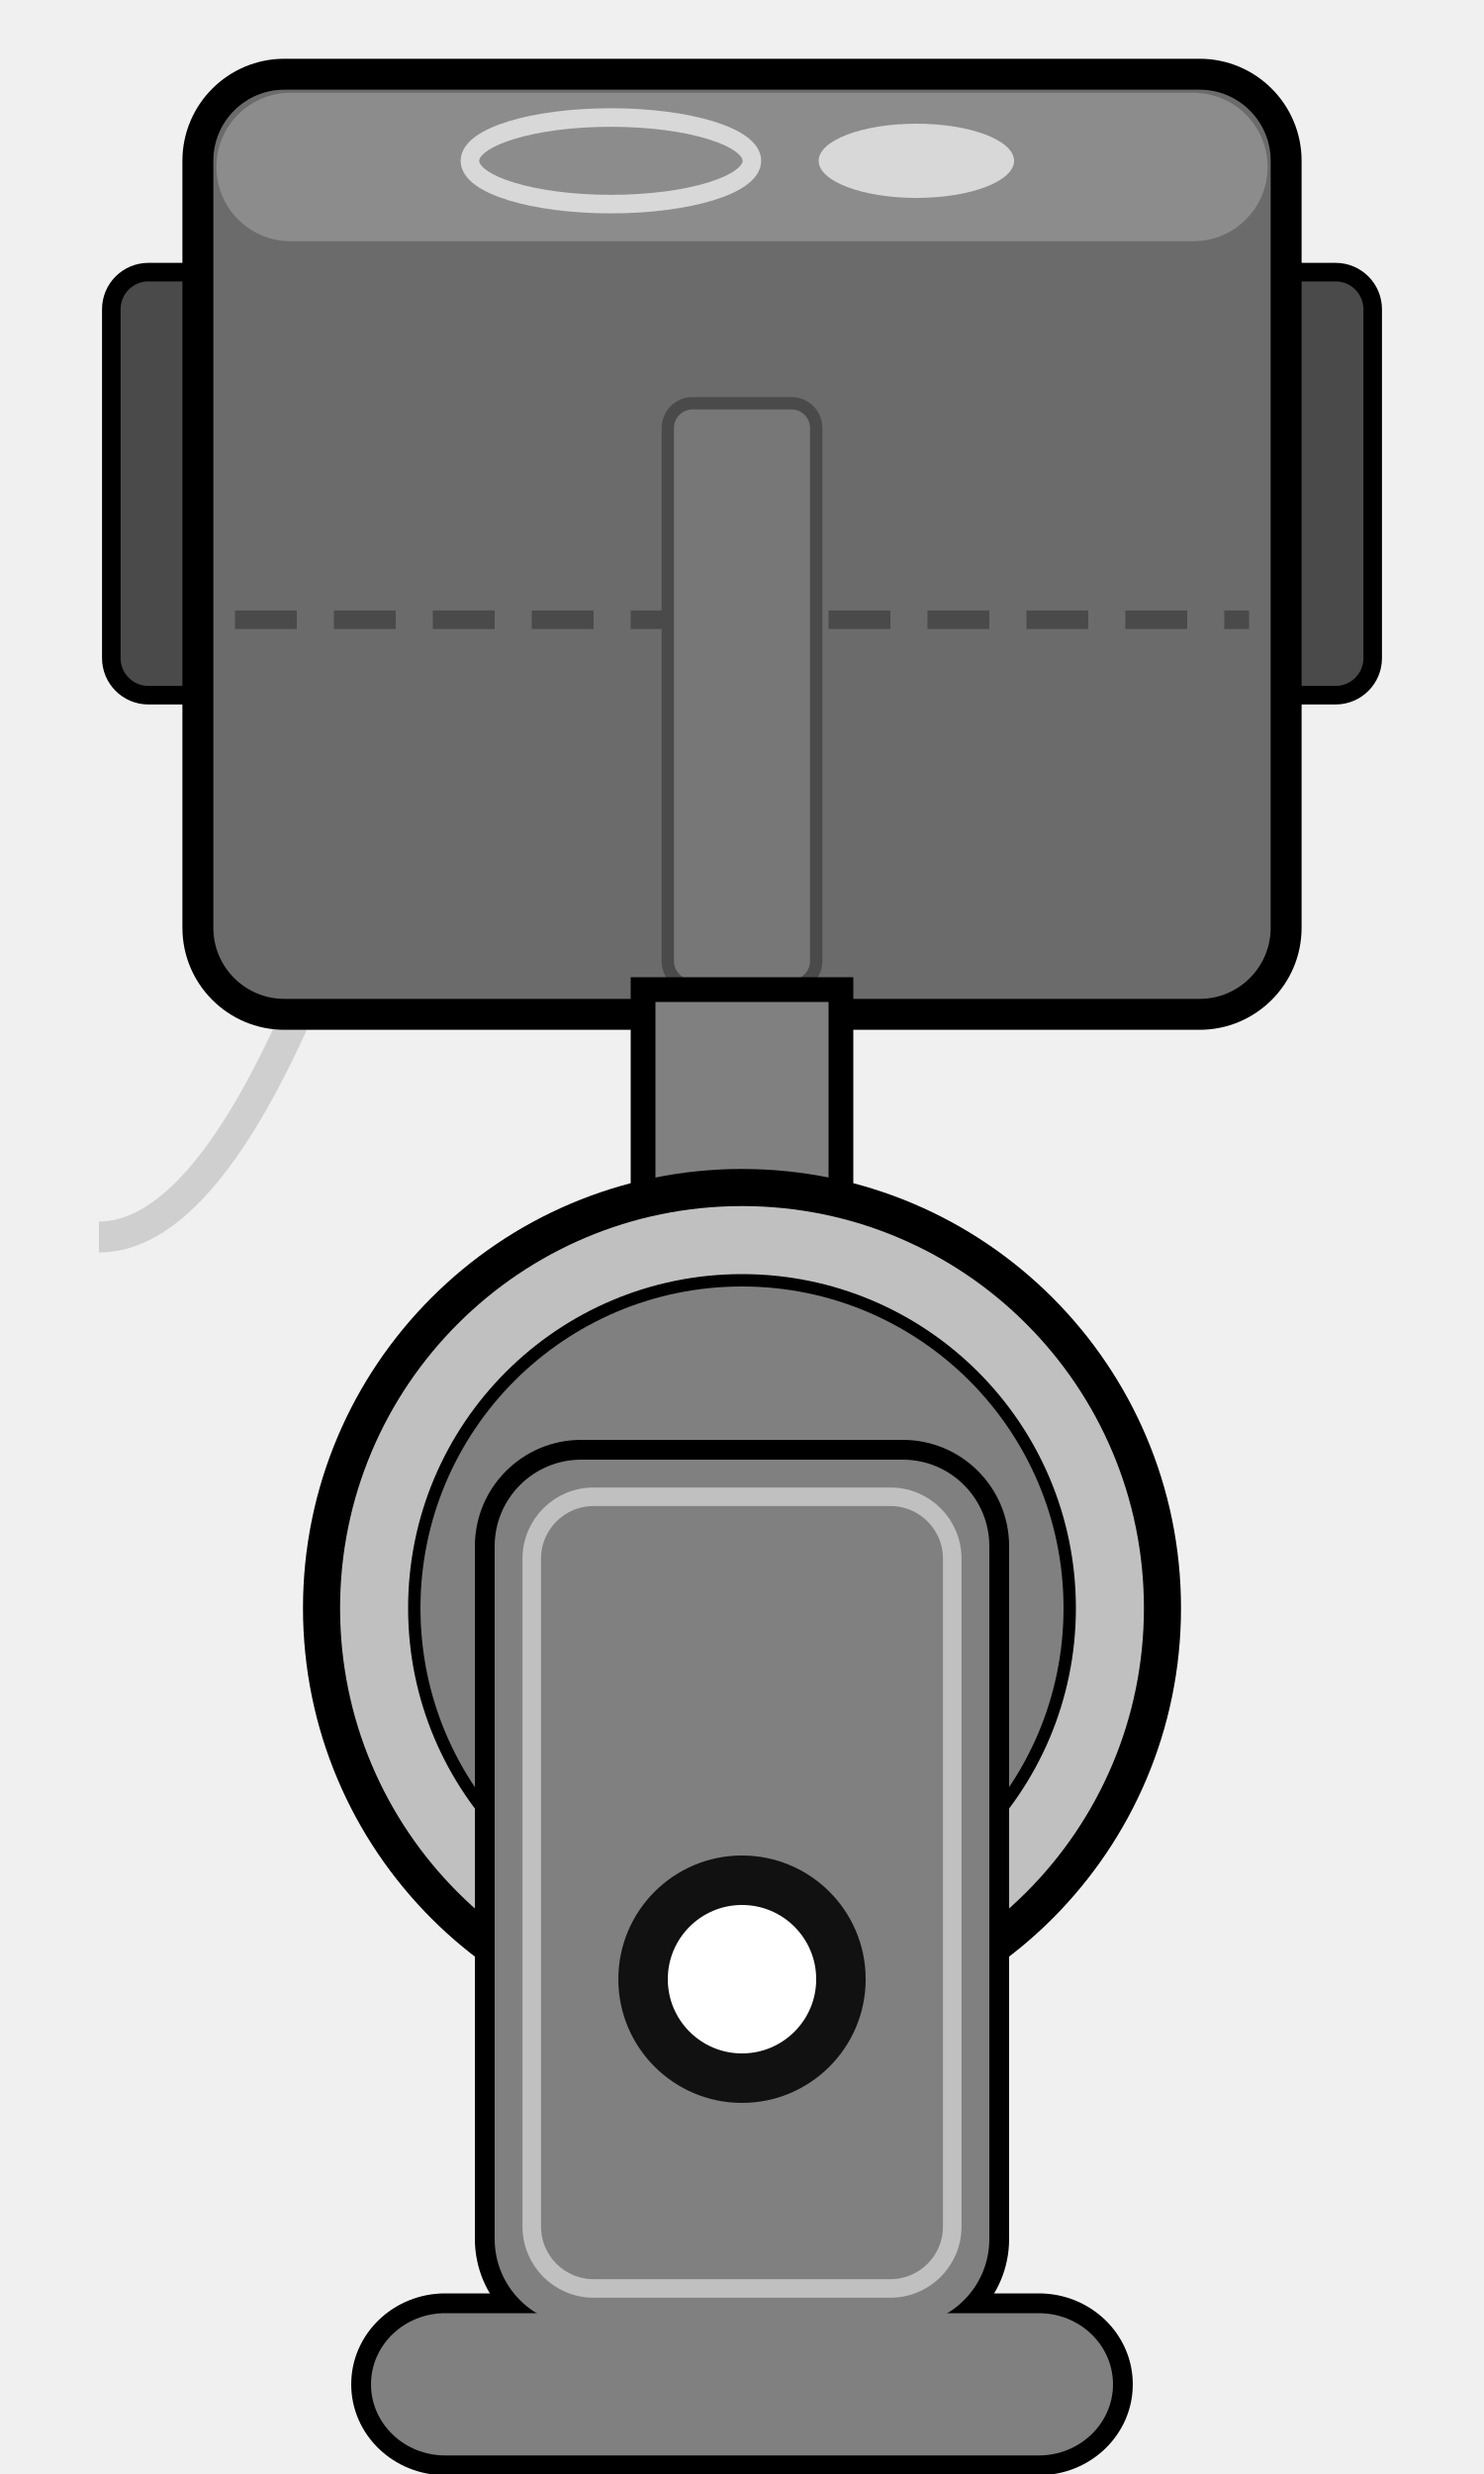
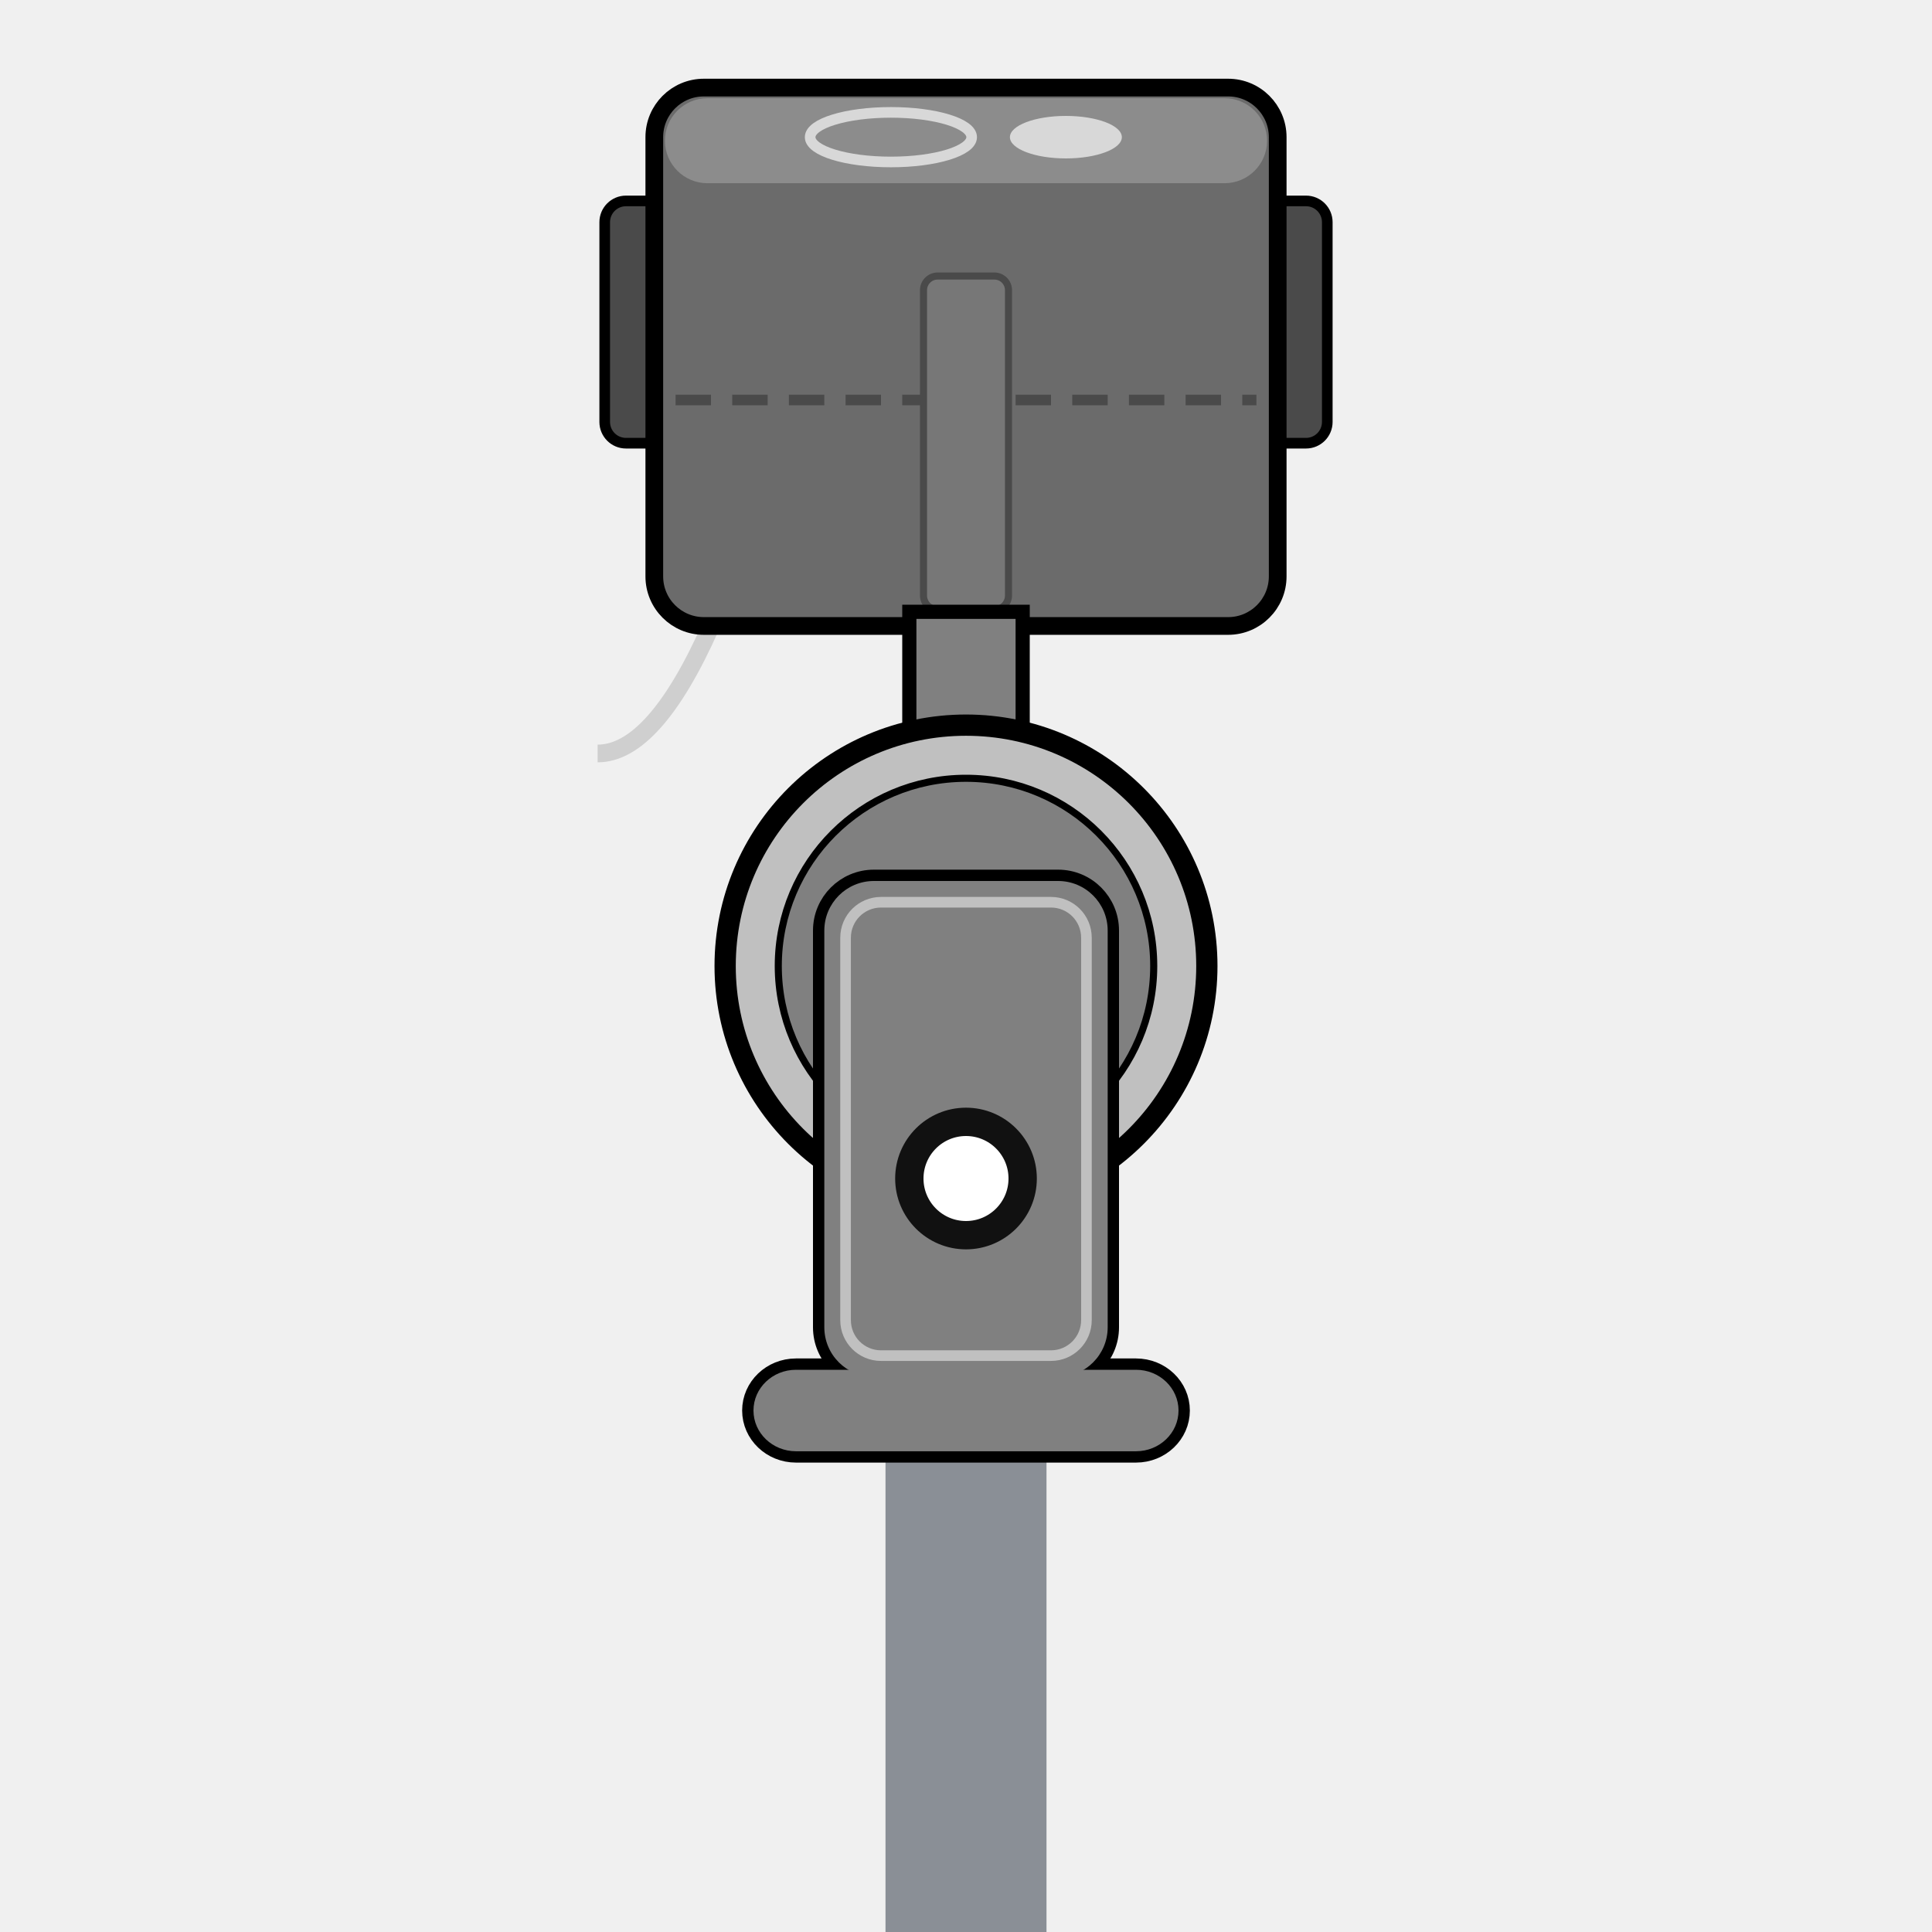
- <svg xmlns="http://www.w3.org/2000/svg" viewBox="0 0 120 200">
-   <path d="M24 82 Q16.0 100 8 100" fill="none" stroke="#cfcfcf" stroke-width="2.5" />
-   <rect x="9" y="22" width="102" height="34.2" rx="3" fill="#4a4a4a" stroke="#000" stroke-width="1.5" />
-   <rect x="16" y="6" width="88" height="76" rx="7" fill="#6b6b6b" stroke="#000" stroke-width="2.5" />
-   <rect x="17.5" y="7.5" width="85" height="12" rx="6" fill="#8c8c8c" />
-   <ellipse cx="49.4" cy="13" rx="11.4" ry="3.5" fill="none" stroke="#d8d8d8" stroke-width="1.5" />
-   <ellipse cx="74.1" cy="13" rx="7.9" ry="3" fill="#d8d8d8" />
-   <path d="M19 50.1 H101" stroke="#4a4a4a" stroke-width="1.5" stroke-dasharray="5 3" />
-   <rect x="54.0" y="32.6" width="12" height="47.1" rx="2" fill="#777777" stroke="#4a4a4a" stroke-width="1" />
-   <rect x="52" y="80" width="16" height="18" fill="#808080" stroke="#000" stroke-width="2" />
-   <circle cx="60" cy="130" r="34" fill="#c0c0c0" stroke="#000" stroke-width="3" />
-   <circle cx="60" cy="130" r="26.5" fill="#808080" stroke="#000" stroke-width="1" />
-   <g fill="#000" stroke="#000" stroke-width="3.2" stroke-linejoin="round">
-     <rect x="40" y="118" width="40" height="70" rx="7" />
-     <rect x="0" y="-30" width="11.5" height="60" rx="6" transform="translate(60.00 198.50) rotate(-90.00)" />
+ <svg xmlns="http://www.w3.org/2000/svg" viewBox="0 0 300 300" data-valve-standard="1">
+   <rect x="137.5" y="226" width="25" height="74" fill="#8a8f96" />
+   <g transform="translate(84 7) scale(1.1)">
+     <path d="M24 82 Q16.0 100 8 100" fill="none" stroke="#cfcfcf" stroke-width="2.5" />
+     <rect x="9" y="22" width="102" height="34.2" rx="3" fill="#4a4a4a" stroke="#000" stroke-width="1.5" />
+     <rect x="16" y="6" width="88" height="76" rx="7" fill="#6b6b6b" stroke="#000" stroke-width="2.5" />
+     <rect x="17.5" y="7.5" width="85" height="12" rx="6" fill="#8c8c8c" />
+     <ellipse cx="49.4" cy="13" rx="11.4" ry="3.5" fill="none" stroke="#d8d8d8" stroke-width="1.5" />
+     <ellipse cx="74.1" cy="13" rx="7.9" ry="3" fill="#d8d8d8" />
+     <path d="M19 50.1 H101" stroke="#4a4a4a" stroke-width="1.5" stroke-dasharray="5 3" />
+     <rect x="54.0" y="32.6" width="12" height="47.1" rx="2" fill="#777777" stroke="#4a4a4a" stroke-width="1" />
+     <rect x="52" y="80" width="16" height="18" fill="#808080" stroke="#000" stroke-width="2" />
+     <circle cx="60" cy="130" r="34" fill="#c0c0c0" stroke="#000" stroke-width="3" />
+     <circle cx="60" cy="130" r="26.5" fill="#808080" stroke="#000" stroke-width="1" />
+     <g fill="#000" stroke="#000" stroke-width="3.2" stroke-linejoin="round">
+       <rect x="40" y="118" width="40" height="70" rx="7" />
+       <rect x="0" y="-30" width="11.5" height="60" rx="6" transform="translate(60.00 198.50) rotate(-90.00)" />
+     </g>
+     <g fill="#808080">
+       <rect x="40" y="118" width="40" height="70" rx="7" />
+       <rect x="0" y="-30" width="11.5" height="60" rx="6" transform="translate(60.00 198.50) rotate(-90.00)" />
+     </g>
+     <rect x="43" y="121" width="34" height="64" rx="5" fill="none" stroke="#c0c0c0" stroke-width="1.5" />
+     <circle cx="60" cy="160" r="8" fill="#fff" stroke="#111" stroke-width="4" />
  </g>
-   <g fill="#808080">
-     <rect x="40" y="118" width="40" height="70" rx="7" />
-     <rect x="0" y="-30" width="11.5" height="60" rx="6" transform="translate(60.00 198.50) rotate(-90.00)" />
-   </g>
-   <rect x="43" y="121" width="34" height="64" rx="5" fill="none" stroke="#c0c0c0" stroke-width="1.5" />
-   <circle cx="60" cy="160" r="8" fill="#fff" stroke="#111" stroke-width="4" />
</svg>
